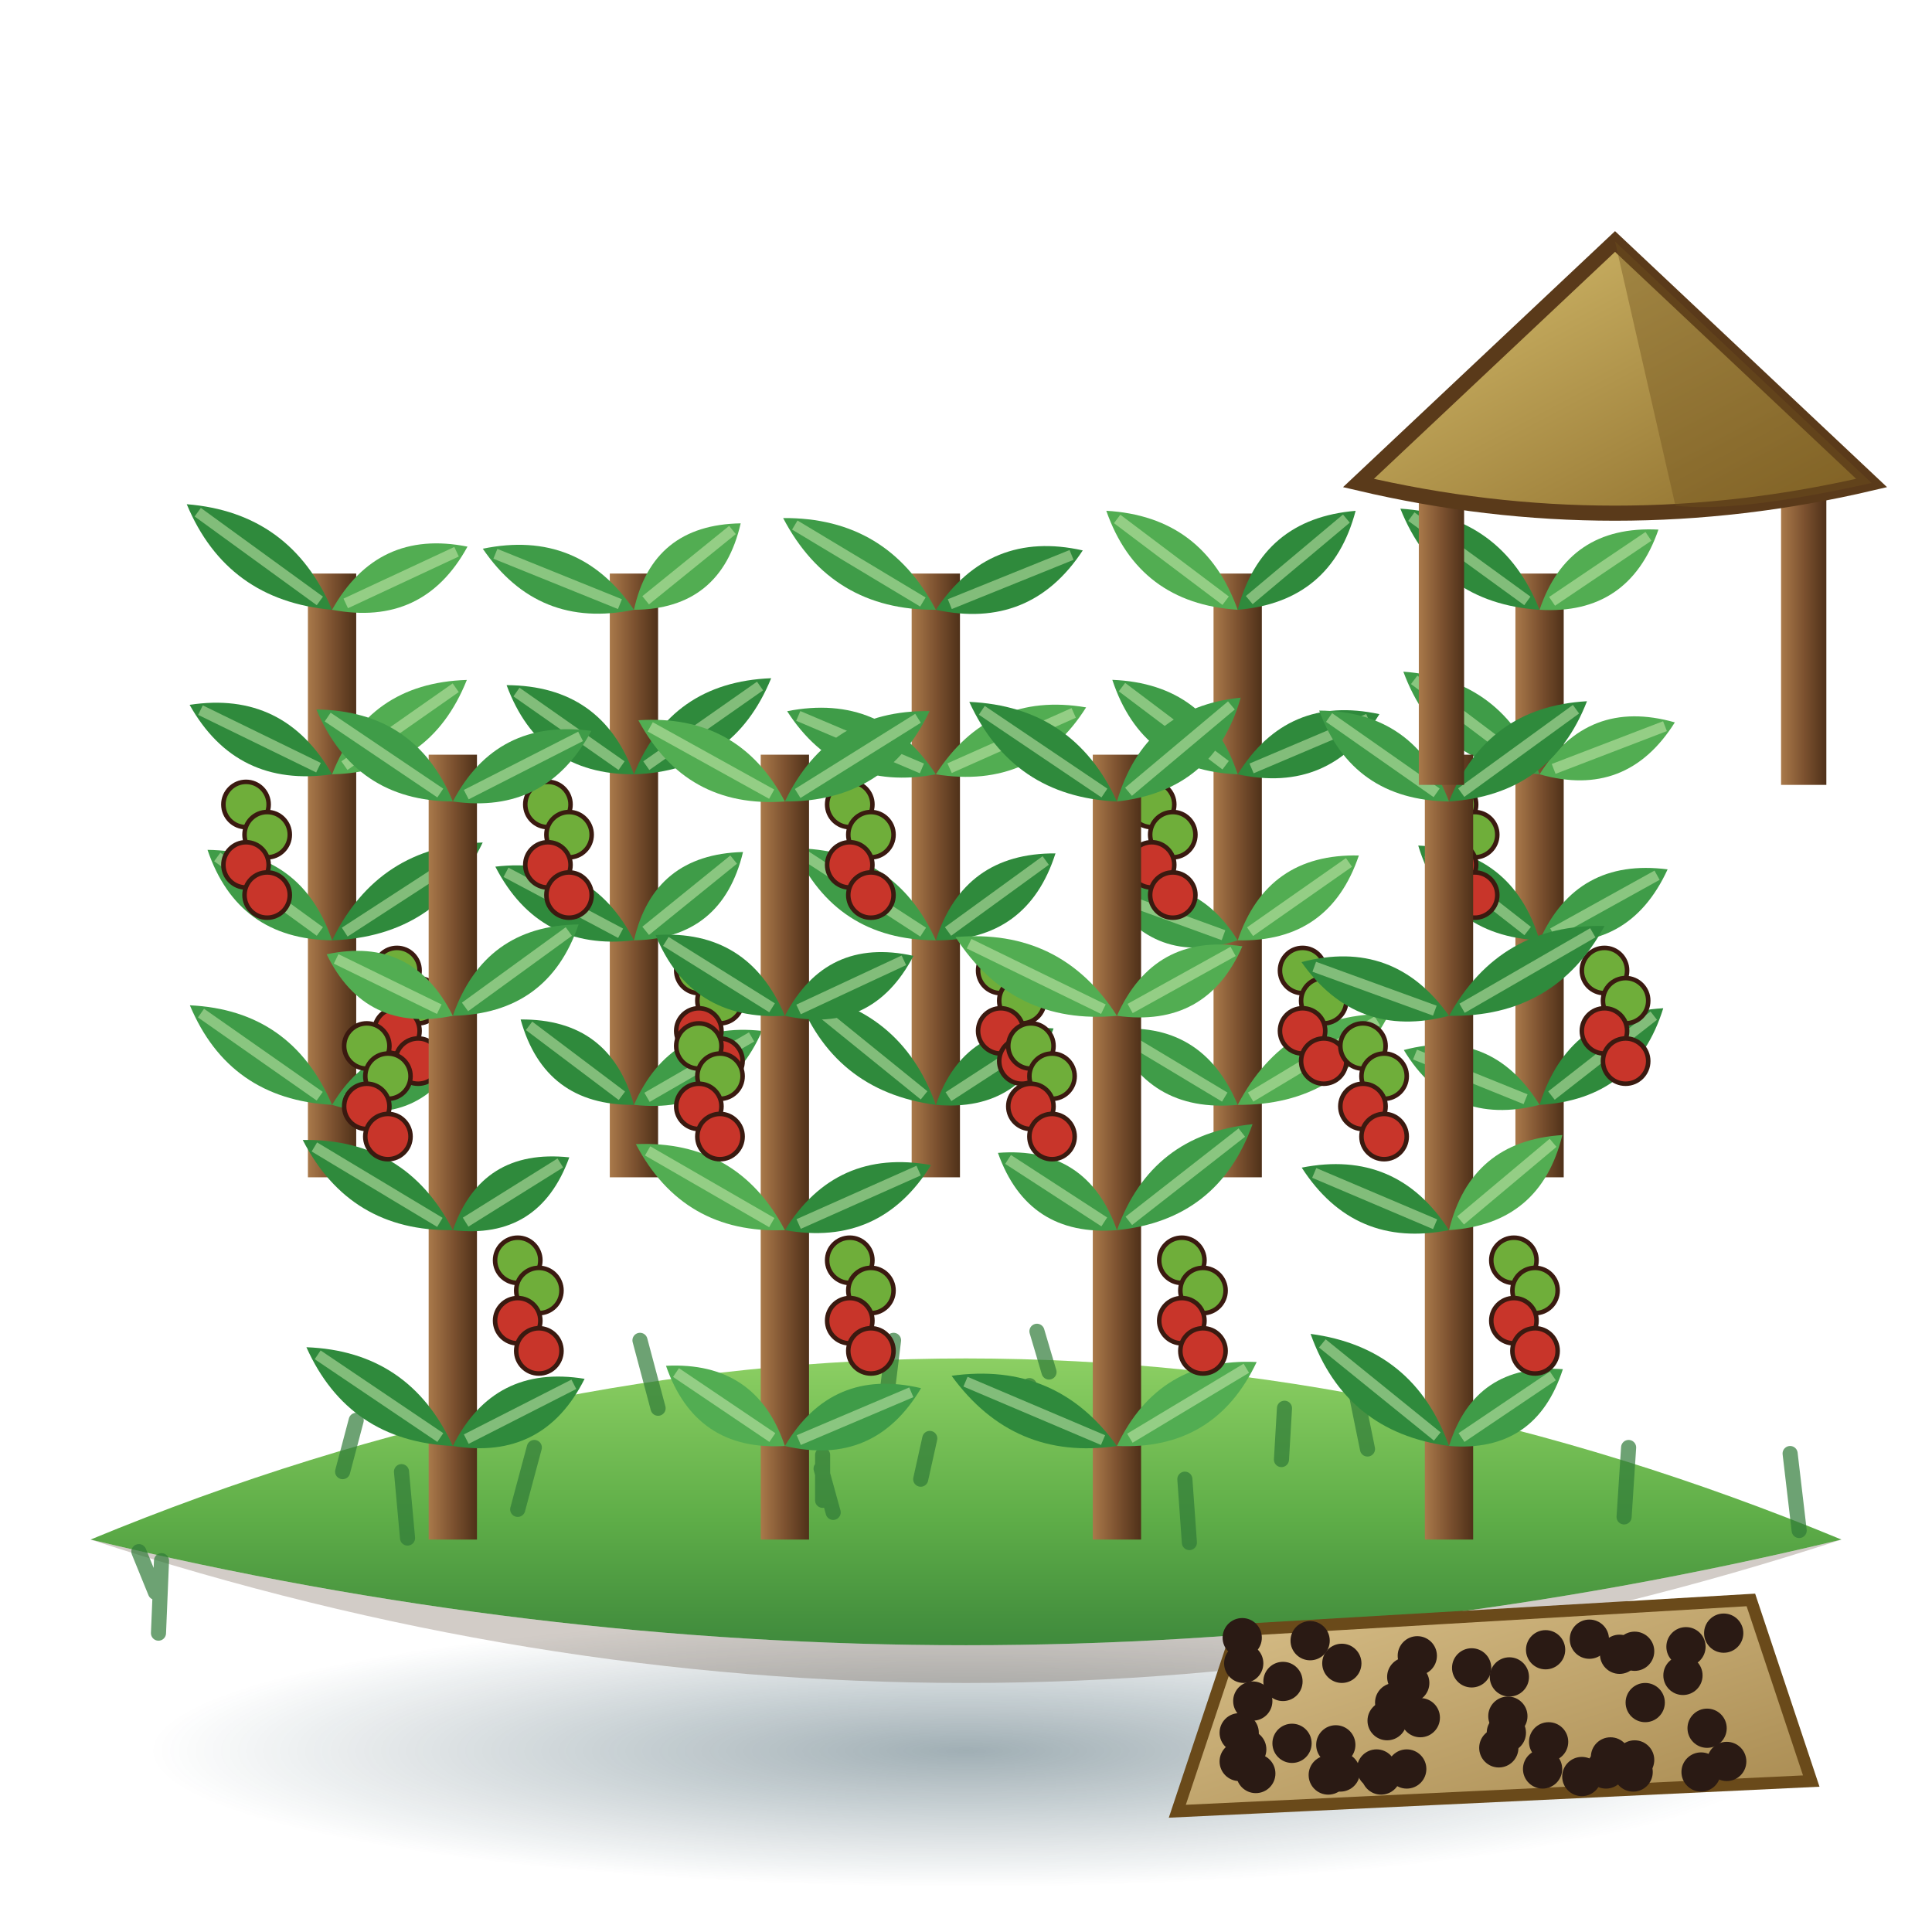
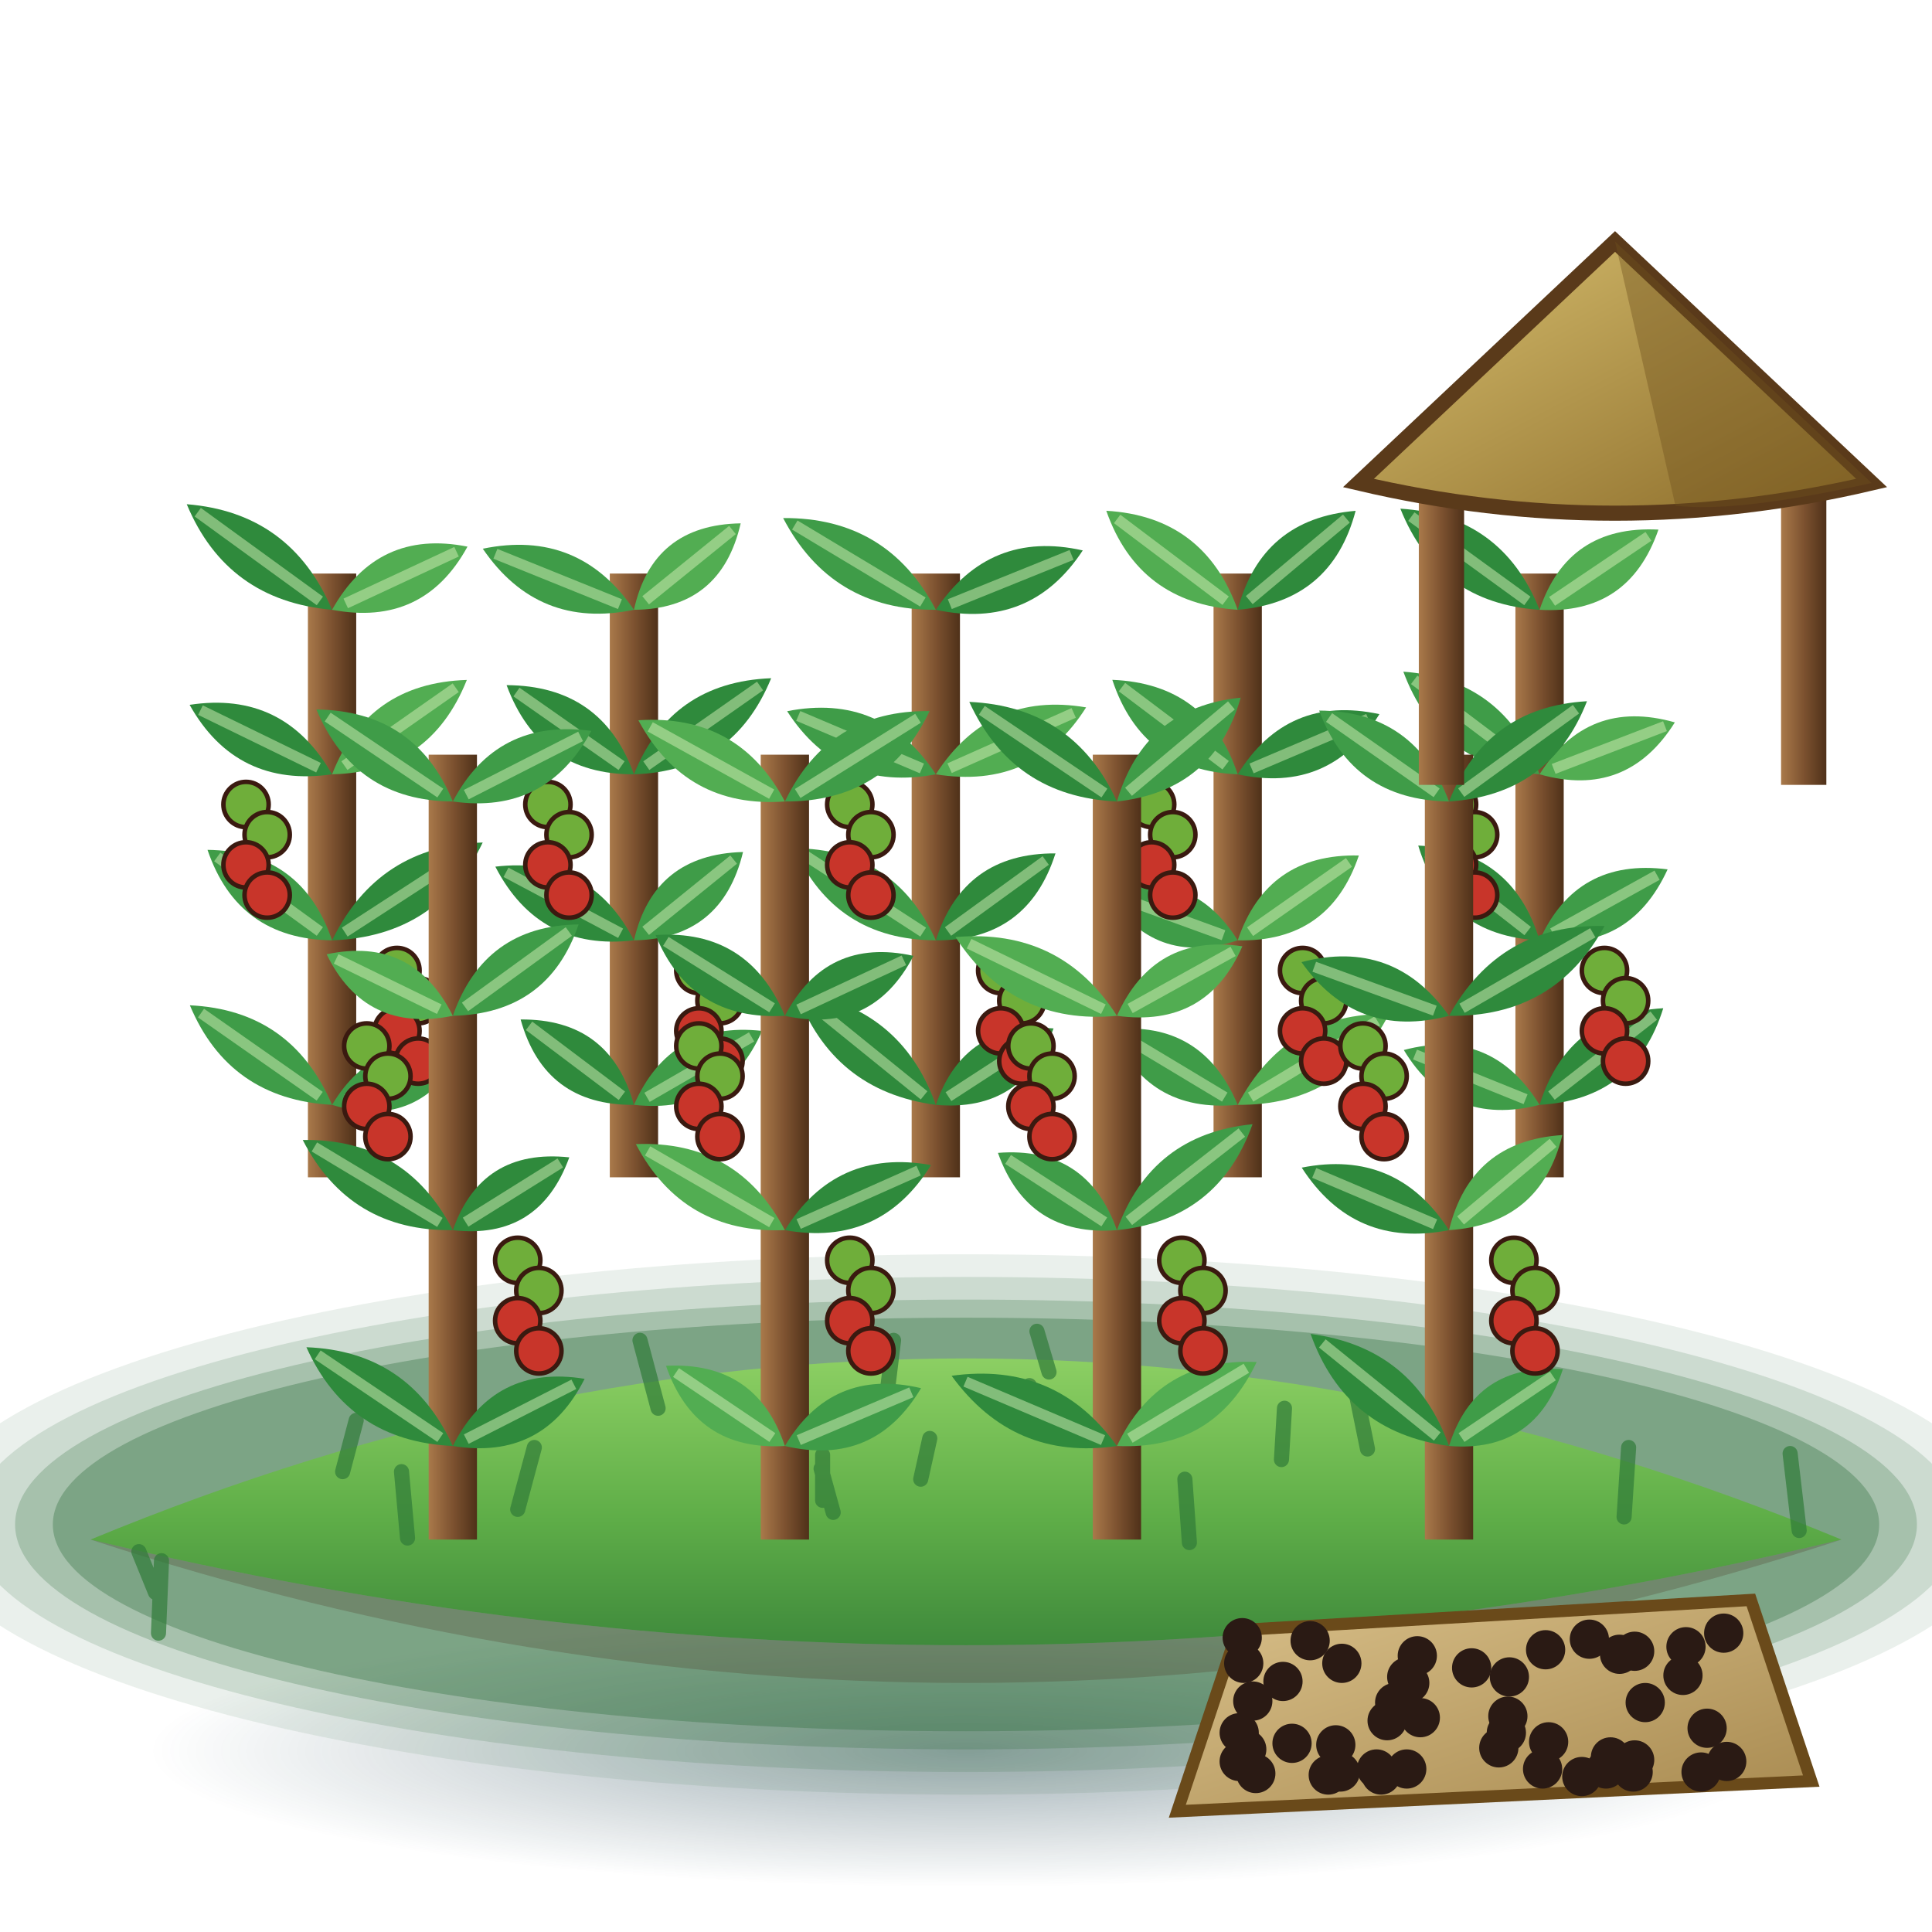
<svg xmlns="http://www.w3.org/2000/svg" viewBox="0 0 128 128" width="128" height="128">
  <defs>
    <radialGradient id="sh" cx="0.5" cy="0.5" r="0.5">
      <stop offset="0" stop-color="#062c3b" stop-opacity="0.38" />
      <stop offset="1" stop-color="#062c3b" stop-opacity="0" />
    </radialGradient>
    <linearGradient id="gr" x1="0" y1="0" x2="0" y2="1">
      <stop offset="0" stop-color="#8ccf63" />
      <stop offset="0.55" stop-color="#5fae48" />
      <stop offset="1" stop-color="#3f8a3c" />
    </linearGradient>
    <linearGradient id="gr2" x1="0" y1="0" x2="0" y2="1">
      <stop offset="0" stop-color="#7cc65a" />
      <stop offset="1" stop-color="#4a9a3f" />
    </linearGradient>
    <linearGradient id="wood" x1="0" y1="0" x2="1" y2="0">
      <stop offset="0" stop-color="#a9794a" />
      <stop offset="0.5" stop-color="#7d5230" />
      <stop offset="1" stop-color="#4f3119" />
    </linearGradient>
    <linearGradient id="trunk" x1="0" y1="0" x2="1" y2="0">
      <stop offset="0" stop-color="#a88457" />
      <stop offset="0.45" stop-color="#7a5a38" />
      <stop offset="1" stop-color="#4a3320" />
    </linearGradient>
    <linearGradient id="mat" x1="0" y1="0" x2="1" y2="1">
      <stop offset="0" stop-color="#d9c08a" />
      <stop offset="1" stop-color="#a88a50" />
    </linearGradient>
    <linearGradient id="rfl" x1="0" y1="0" x2="1" y2="1">
      <stop offset="0" stop-color="#d8c070" />
      <stop offset="1" stop-color="#8a6a28" />
    </linearGradient>
  </defs>
  <ellipse cx="64" cy="116" rx="54" ry="9" fill="url(#sh)" />
+   <ellipse cx="64" cy="101" rx="69" ry="17.9" fill="#2d6b3a" opacity="0.1" />
+   <ellipse cx="64" cy="101" rx="66" ry="16.4" fill="#2d6b3a" opacity="0.16" />
+   <ellipse cx="64" cy="101" rx="63" ry="14.9" fill="#2d6b3a" opacity="0.24" />
+   <ellipse cx="64" cy="101" rx="60.5" ry="13.7" fill="#2d6b3a" opacity="0.34" />
  <path d="M6 102Q64 78 122 102Q64 116 6 102Z" fill="url(#gr)" />
  <path d="M6 102Q64 116 122 102Q64 121 6 102Z" fill="#4a3320" opacity=".25" />
  <path d="M43.6 93.3l-1.2 -4.5M68.2 94.5l0.0 -2.7M10.3 105.5l-1.1 -2.7M55.2 100.2l-0.8 -2.9M78.8 102.2l-0.3 -4.2M119.2 101.4l-0.6 -5.1M22.7 97.5l0.9 -3.4M27.0 101.9l-0.4 -4.4M69.5 90.9l-0.8 -2.7M84.9 96.7l0.2 -3.4M58.6 93.7l0.6 -4.9M34.3 100.0l1.1 -4.1M90.6 96.0l-1.1 -5.4M54.5 99.4l-0.0 -3.0M10.5 108.2l0.2 -4.8M107.6 100.5l0.3 -4.6M73.3 95.8l1.2 -5.0M61.0 98.0l0.6 -2.7" stroke="#2f7a38" stroke-width="1" stroke-linecap="round" fill="none" opacity=".7" />
  <rect x="20.4" y="38" width="3.2" height="40" fill="url(#wood)" />
  <g transform="translate(22.0 73.2) rotate(-145)">
    <path d="M0 0Q5.8 -3.6 11.5 0Q5.8 3.6 0 0Z" fill="#3f9c48" />
    <path d="M1 0H10.6" stroke="#d6f0b8" stroke-width=".7" opacity="0.5" fill="none" />
  </g>
  <g transform="translate(22.0 73.2) rotate(-21)">
    <path d="M0 0Q4.6 -3.6 9.1 0Q4.6 3.6 0 0Z" fill="#3f9c48" />
    <path d="M1 0H8.4" stroke="#d6f0b8" stroke-width=".7" opacity="0.5" fill="none" />
  </g>
  <g transform="translate(22.0 62.3) rotate(-144)">
    <path d="M0 0Q5.1 -3.6 10.2 0Q5.1 3.6 0 0Z" fill="#3f9c48" />
    <path d="M1 0H9.4" stroke="#d6f0b8" stroke-width=".7" opacity="0.5" fill="none" />
  </g>
  <g transform="translate(22.0 62.3) rotate(-33)">
    <path d="M0 0Q6.0 -3.6 11.9 0Q6.0 3.6 0 0Z" fill="#2f8a3c" />
    <path d="M1 0H11.0" stroke="#d6f0b8" stroke-width=".7" opacity="0.5" fill="none" />
  </g>
  <path d="M27 63.3V71.3" stroke="#4a8a3a" stroke-width=".8" />
  <circle cx="26.3" cy="64.3" r="1.5" fill="#6fae3a" stroke="#3a1a10" stroke-width=".3" />
  <circle cx="27.7" cy="66.3" r="1.5" fill="#6fae3a" stroke="#3a1a10" stroke-width=".3" />
  <circle cx="26.3" cy="68.3" r="1.5" fill="#c8352a" stroke="#3a1a10" stroke-width=".3" />
  <circle cx="27.7" cy="70.3" r="1.5" fill="#c8352a" stroke="#3a1a10" stroke-width=".3" />
  <g transform="translate(22.0 51.3) rotate(-154)">
    <path d="M0 0Q5.3 -3.6 10.5 0Q5.3 3.6 0 0Z" fill="#2f8a3c" />
    <path d="M1 0H9.7" stroke="#d6f0b8" stroke-width=".7" opacity="0.5" fill="none" />
  </g>
  <g transform="translate(22.0 51.3) rotate(-35)">
    <path d="M0 0Q5.4 -3.6 10.9 0Q5.4 3.6 0 0Z" fill="#52ad52" />
    <path d="M1 0H10.0" stroke="#d6f0b8" stroke-width=".7" opacity="0.5" fill="none" />
  </g>
  <path d="M17 52.3V60.3" stroke="#4a8a3a" stroke-width=".8" />
  <circle cx="16.3" cy="53.3" r="1.5" fill="#6fae3a" stroke="#3a1a10" stroke-width=".3" />
  <circle cx="17.7" cy="55.3" r="1.5" fill="#6fae3a" stroke="#3a1a10" stroke-width=".3" />
  <circle cx="16.3" cy="57.3" r="1.5" fill="#c8352a" stroke="#3a1a10" stroke-width=".3" />
  <circle cx="17.7" cy="59.3" r="1.5" fill="#c8352a" stroke="#3a1a10" stroke-width=".3" />
  <g transform="translate(22.0 40.4) rotate(-144)">
    <path d="M0 0Q6.0 -3.6 11.9 0Q6.0 3.6 0 0Z" fill="#2f8a3c" />
    <path d="M1 0H11.0" stroke="#d6f0b8" stroke-width=".7" opacity="0.5" fill="none" />
  </g>
  <g transform="translate(22.0 40.4) rotate(-25)">
    <path d="M0 0Q5.0 -3.6 9.9 0Q5.0 3.6 0 0Z" fill="#52ad52" />
    <path d="M1 0H9.1" stroke="#d6f0b8" stroke-width=".7" opacity="0.5" fill="none" />
  </g>
  <rect x="40.4" y="38" width="3.2" height="40" fill="url(#wood)" />
  <g transform="translate(42.0 73.2) rotate(-143)">
    <path d="M0 0Q4.7 -3.6 9.4 0Q4.7 3.6 0 0Z" fill="#2f8a3c" />
    <path d="M1 0H8.7" stroke="#d6f0b8" stroke-width=".7" opacity="0.5" fill="none" />
  </g>
  <g transform="translate(42.0 73.2) rotate(-30)">
    <path d="M0 0Q4.9 -3.6 9.8 0Q4.9 3.6 0 0Z" fill="#3f9c48" />
    <path d="M1 0H9.0" stroke="#d6f0b8" stroke-width=".7" opacity="0.5" fill="none" />
  </g>
  <g transform="translate(42.0 62.3) rotate(-152)">
    <path d="M0 0Q5.2 -3.6 10.4 0Q5.2 3.6 0 0Z" fill="#2f8a3c" />
    <path d="M1 0H9.6" stroke="#d6f0b8" stroke-width=".7" opacity="0.5" fill="none" />
  </g>
  <g transform="translate(42.0 62.3) rotate(-39)">
    <path d="M0 0Q4.6 -3.6 9.3 0Q4.6 3.6 0 0Z" fill="#3f9c48" />
    <path d="M1 0H8.5" stroke="#d6f0b8" stroke-width=".7" opacity="0.5" fill="none" />
  </g>
  <path d="M47 63.3V71.3" stroke="#4a8a3a" stroke-width=".8" />
  <circle cx="46.3" cy="64.3" r="1.5" fill="#6fae3a" stroke="#3a1a10" stroke-width=".3" />
  <circle cx="47.7" cy="66.3" r="1.5" fill="#6fae3a" stroke="#3a1a10" stroke-width=".3" />
  <circle cx="46.3" cy="68.3" r="1.5" fill="#c8352a" stroke="#3a1a10" stroke-width=".3" />
  <circle cx="47.7" cy="70.3" r="1.5" fill="#c8352a" stroke="#3a1a10" stroke-width=".3" />
  <g transform="translate(42.0 51.3) rotate(-145)">
    <path d="M0 0Q5.1 -3.6 10.3 0Q5.1 3.6 0 0Z" fill="#2f8a3c" />
    <path d="M1 0H9.5" stroke="#d6f0b8" stroke-width=".7" opacity="0.5" fill="none" />
  </g>
  <g transform="translate(42.0 51.3) rotate(-35)">
    <path d="M0 0Q5.5 -3.6 11.1 0Q5.5 3.6 0 0Z" fill="#2f8a3c" />
    <path d="M1 0H10.2" stroke="#d6f0b8" stroke-width=".7" opacity="0.5" fill="none" />
  </g>
  <path d="M37 52.3V60.3" stroke="#4a8a3a" stroke-width=".8" />
  <circle cx="36.3" cy="53.3" r="1.5" fill="#6fae3a" stroke="#3a1a10" stroke-width=".3" />
  <circle cx="37.7" cy="55.3" r="1.5" fill="#6fae3a" stroke="#3a1a10" stroke-width=".3" />
  <circle cx="36.3" cy="57.3" r="1.5" fill="#c8352a" stroke="#3a1a10" stroke-width=".3" />
  <circle cx="37.7" cy="59.3" r="1.5" fill="#c8352a" stroke="#3a1a10" stroke-width=".3" />
  <g transform="translate(42.0 40.4) rotate(-158)">
    <path d="M0 0Q5.4 -3.6 10.8 0Q5.4 3.6 0 0Z" fill="#3f9c48" />
    <path d="M1 0H9.9" stroke="#d6f0b8" stroke-width=".7" opacity="0.5" fill="none" />
  </g>
  <g transform="translate(42.0 40.4) rotate(-39)">
    <path d="M0 0Q4.5 -3.6 9.1 0Q4.5 3.6 0 0Z" fill="#52ad52" />
    <path d="M1 0H8.4" stroke="#d6f0b8" stroke-width=".7" opacity="0.5" fill="none" />
  </g>
  <rect x="60.4" y="38" width="3.2" height="40" fill="url(#wood)" />
  <g transform="translate(62.0 73.2) rotate(-141)">
    <path d="M0 0Q5.9 -3.6 11.9 0Q5.9 3.6 0 0Z" fill="#2f8a3c" />
    <path d="M1 0H10.9" stroke="#d6f0b8" stroke-width=".7" opacity="0.5" fill="none" />
  </g>
  <g transform="translate(62.0 73.2) rotate(-33)">
    <path d="M0 0Q4.6 -3.6 9.3 0Q4.6 3.6 0 0Z" fill="#2f8a3c" />
    <path d="M1 0H8.5" stroke="#d6f0b8" stroke-width=".7" opacity="0.5" fill="none" />
  </g>
  <g transform="translate(62.0 62.3) rotate(-147)">
    <path d="M0 0Q5.6 -3.6 11.2 0Q5.6 3.6 0 0Z" fill="#3f9c48" />
    <path d="M1 0H10.3" stroke="#d6f0b8" stroke-width=".7" opacity="0.5" fill="none" />
  </g>
  <g transform="translate(62.0 62.3) rotate(-36)">
    <path d="M0 0Q4.9 -3.6 9.8 0Q4.9 3.6 0 0Z" fill="#2f8a3c" />
    <path d="M1 0H9.0" stroke="#d6f0b8" stroke-width=".7" opacity="0.5" fill="none" />
  </g>
  <path d="M67 63.3V71.3" stroke="#4a8a3a" stroke-width=".8" />
  <circle cx="66.3" cy="64.3" r="1.5" fill="#6fae3a" stroke="#3a1a10" stroke-width=".3" />
  <circle cx="67.7" cy="66.3" r="1.5" fill="#6fae3a" stroke="#3a1a10" stroke-width=".3" />
  <circle cx="66.3" cy="68.3" r="1.5" fill="#c8352a" stroke="#3a1a10" stroke-width=".3" />
  <circle cx="67.7" cy="70.3" r="1.5" fill="#c8352a" stroke="#3a1a10" stroke-width=".3" />
  <g transform="translate(62.0 51.3) rotate(-157)">
    <path d="M0 0Q5.4 -3.6 10.7 0Q5.4 3.6 0 0Z" fill="#3f9c48" />
    <path d="M1 0H9.9" stroke="#d6f0b8" stroke-width=".7" opacity="0.5" fill="none" />
  </g>
  <g transform="translate(62.0 51.3) rotate(-24)">
    <path d="M0 0Q5.5 -3.6 10.9 0Q5.5 3.6 0 0Z" fill="#52ad52" />
    <path d="M1 0H10.0" stroke="#d6f0b8" stroke-width=".7" opacity="0.5" fill="none" />
  </g>
  <path d="M57 52.3V60.3" stroke="#4a8a3a" stroke-width=".8" />
  <circle cx="56.3" cy="53.3" r="1.5" fill="#6fae3a" stroke="#3a1a10" stroke-width=".3" />
  <circle cx="57.7" cy="55.3" r="1.5" fill="#6fae3a" stroke="#3a1a10" stroke-width=".3" />
  <circle cx="56.3" cy="57.3" r="1.5" fill="#c8352a" stroke="#3a1a10" stroke-width=".3" />
  <circle cx="57.7" cy="59.3" r="1.5" fill="#c8352a" stroke="#3a1a10" stroke-width=".3" />
  <g transform="translate(62.0 40.4) rotate(-149)">
    <path d="M0 0Q5.9 -3.6 11.8 0Q5.9 3.6 0 0Z" fill="#3f9c48" />
    <path d="M1 0H10.9" stroke="#d6f0b8" stroke-width=".7" opacity="0.5" fill="none" />
  </g>
  <g transform="translate(62.0 40.4) rotate(-22)">
    <path d="M0 0Q5.3 -3.6 10.5 0Q5.3 3.6 0 0Z" fill="#2f8a3c" />
    <path d="M1 0H9.7" stroke="#d6f0b8" stroke-width=".7" opacity="0.5" fill="none" />
  </g>
  <rect x="80.4" y="38" width="3.2" height="40" fill="url(#wood)" />
  <g transform="translate(82.0 73.2) rotate(-149)">
    <path d="M0 0Q4.9 -3.6 9.7 0Q4.9 3.6 0 0Z" fill="#3f9c48" />
    <path d="M1 0H8.9" stroke="#d6f0b8" stroke-width=".7" opacity="0.5" fill="none" />
  </g>
  <g transform="translate(82.0 73.2) rotate(-31)">
    <path d="M0 0Q5.9 -3.6 11.7 0Q5.9 3.6 0 0Z" fill="#52ad52" />
    <path d="M1 0H10.8" stroke="#d6f0b8" stroke-width=".7" opacity="0.5" fill="none" />
  </g>
  <g transform="translate(82.0 62.3) rotate(-160)">
    <path d="M0 0Q4.6 -3.6 9.2 0Q4.6 3.6 0 0Z" fill="#3f9c48" />
    <path d="M1 0H8.5" stroke="#d6f0b8" stroke-width=".7" opacity="0.5" fill="none" />
  </g>
  <g transform="translate(82.0 62.3) rotate(-35)">
    <path d="M0 0Q4.9 -3.6 9.8 0Q4.9 3.6 0 0Z" fill="#52ad52" />
    <path d="M1 0H9.0" stroke="#d6f0b8" stroke-width=".7" opacity="0.5" fill="none" />
  </g>
  <path d="M87 63.3V71.3" stroke="#4a8a3a" stroke-width=".8" />
  <circle cx="86.3" cy="64.3" r="1.5" fill="#6fae3a" stroke="#3a1a10" stroke-width=".3" />
  <circle cx="87.7" cy="66.3" r="1.5" fill="#6fae3a" stroke="#3a1a10" stroke-width=".3" />
  <circle cx="86.3" cy="68.3" r="1.5" fill="#c8352a" stroke="#3a1a10" stroke-width=".3" />
  <circle cx="87.7" cy="70.3" r="1.5" fill="#c8352a" stroke="#3a1a10" stroke-width=".3" />
  <g transform="translate(82.0 51.3) rotate(-143)">
    <path d="M0 0Q5.2 -3.6 10.4 0Q5.2 3.6 0 0Z" fill="#3f9c48" />
    <path d="M1 0H9.6" stroke="#d6f0b8" stroke-width=".7" opacity="0.5" fill="none" />
  </g>
  <g transform="translate(82.0 51.3) rotate(-23)">
    <path d="M0 0Q5.1 -3.6 10.2 0Q5.1 3.6 0 0Z" fill="#2f8a3c" />
    <path d="M1 0H9.4" stroke="#d6f0b8" stroke-width=".7" opacity="0.5" fill="none" />
  </g>
  <path d="M77 52.3V60.3" stroke="#4a8a3a" stroke-width=".8" />
  <circle cx="76.3" cy="53.3" r="1.5" fill="#6fae3a" stroke="#3a1a10" stroke-width=".3" />
  <circle cx="77.7" cy="55.3" r="1.5" fill="#6fae3a" stroke="#3a1a10" stroke-width=".3" />
  <circle cx="76.3" cy="57.3" r="1.5" fill="#c8352a" stroke="#3a1a10" stroke-width=".3" />
  <circle cx="77.7" cy="59.3" r="1.5" fill="#c8352a" stroke="#3a1a10" stroke-width=".3" />
  <g transform="translate(82.0 40.4) rotate(-143)">
    <path d="M0 0Q5.5 -3.6 10.9 0Q5.5 3.6 0 0Z" fill="#52ad52" />
    <path d="M1 0H10.0" stroke="#d6f0b8" stroke-width=".7" opacity="0.5" fill="none" />
  </g>
  <g transform="translate(82.0 40.4) rotate(-40)">
    <path d="M0 0Q5.1 -3.6 10.2 0Q5.1 3.6 0 0Z" fill="#2f8a3c" />
    <path d="M1 0H9.4" stroke="#d6f0b8" stroke-width=".7" opacity="0.5" fill="none" />
  </g>
  <rect x="100.4" y="38" width="3.2" height="40" fill="url(#wood)" />
  <g transform="translate(102.0 73.2) rotate(-158)">
    <path d="M0 0Q4.9 -3.6 9.7 0Q4.9 3.6 0 0Z" fill="#3f9c48" />
    <path d="M1 0H8.9" stroke="#d6f0b8" stroke-width=".7" opacity="0.5" fill="none" />
  </g>
  <g transform="translate(102.0 73.2) rotate(-38)">
    <path d="M0 0Q5.2 -3.6 10.4 0Q5.2 3.6 0 0Z" fill="#2f8a3c" />
    <path d="M1 0H9.6" stroke="#d6f0b8" stroke-width=".7" opacity="0.5" fill="none" />
  </g>
  <g transform="translate(102.0 62.3) rotate(-142)">
    <path d="M0 0Q5.1 -3.6 10.2 0Q5.1 3.6 0 0Z" fill="#2f8a3c" />
    <path d="M1 0H9.4" stroke="#d6f0b8" stroke-width=".7" opacity="0.5" fill="none" />
  </g>
  <g transform="translate(102.0 62.3) rotate(-29)">
    <path d="M0 0Q4.8 -3.6 9.7 0Q4.8 3.6 0 0Z" fill="#3f9c48" />
    <path d="M1 0H8.9" stroke="#d6f0b8" stroke-width=".7" opacity="0.5" fill="none" />
  </g>
  <path d="M107 63.3V71.3" stroke="#4a8a3a" stroke-width=".8" />
  <circle cx="106.3" cy="64.3" r="1.5" fill="#6fae3a" stroke="#3a1a10" stroke-width=".3" />
  <circle cx="107.7" cy="66.3" r="1.5" fill="#6fae3a" stroke="#3a1a10" stroke-width=".3" />
  <circle cx="106.3" cy="68.3" r="1.5" fill="#c8352a" stroke="#3a1a10" stroke-width=".3" />
  <circle cx="107.7" cy="70.3" r="1.5" fill="#c8352a" stroke="#3a1a10" stroke-width=".3" />
  <g transform="translate(102.0 51.3) rotate(-143)">
    <path d="M0 0Q5.7 -3.6 11.3 0Q5.7 3.6 0 0Z" fill="#3f9c48" />
    <path d="M1 0H10.4" stroke="#d6f0b8" stroke-width=".7" opacity="0.5" fill="none" />
  </g>
  <g transform="translate(102.0 51.3) rotate(-21)">
    <path d="M0 0Q4.8 -3.6 9.6 0Q4.8 3.6 0 0Z" fill="#52ad52" />
    <path d="M1 0H8.9" stroke="#d6f0b8" stroke-width=".7" opacity="0.5" fill="none" />
  </g>
  <path d="M97 52.3V60.3" stroke="#4a8a3a" stroke-width=".8" />
  <circle cx="96.3" cy="53.3" r="1.5" fill="#6fae3a" stroke="#3a1a10" stroke-width=".3" />
  <circle cx="97.7" cy="55.3" r="1.5" fill="#6fae3a" stroke="#3a1a10" stroke-width=".3" />
  <circle cx="96.3" cy="57.3" r="1.5" fill="#c8352a" stroke="#3a1a10" stroke-width=".3" />
  <circle cx="97.7" cy="59.3" r="1.5" fill="#c8352a" stroke="#3a1a10" stroke-width=".3" />
  <g transform="translate(102.0 40.4) rotate(-144)">
    <path d="M0 0Q5.7 -3.6 11.4 0Q5.7 3.6 0 0Z" fill="#2f8a3c" />
    <path d="M1 0H10.5" stroke="#d6f0b8" stroke-width=".7" opacity="0.5" fill="none" />
  </g>
  <g transform="translate(102.0 40.4) rotate(-34)">
    <path d="M0 0Q4.7 -3.6 9.5 0Q4.7 3.6 0 0Z" fill="#52ad52" />
    <path d="M1 0H8.7" stroke="#d6f0b8" stroke-width=".7" opacity="0.5" fill="none" />
  </g>
  <rect x="28.4" y="50" width="3.2" height="52" fill="url(#wood)" />
  <g transform="translate(30.0 95.8) rotate(-146)">
    <path d="M0 0Q5.9 -3.6 11.7 0Q5.9 3.6 0 0Z" fill="#2f8a3c" />
    <path d="M1 0H10.8" stroke="#d6f0b8" stroke-width=".7" opacity="0.5" fill="none" />
  </g>
  <g transform="translate(30.0 95.8) rotate(-27)">
    <path d="M0 0Q4.9 -3.6 9.8 0Q4.9 3.6 0 0Z" fill="#2f8a3c" />
    <path d="M1 0H9.0" stroke="#d6f0b8" stroke-width=".7" opacity="0.5" fill="none" />
  </g>
  <g transform="translate(30.0 81.5) rotate(-149)">
    <path d="M0 0Q5.8 -3.6 11.6 0Q5.8 3.6 0 0Z" fill="#2f8a3c" />
    <path d="M1 0H10.7" stroke="#d6f0b8" stroke-width=".7" opacity="0.5" fill="none" />
  </g>
  <g transform="translate(30.0 81.5) rotate(-32)">
    <path d="M0 0Q4.5 -3.6 9.1 0Q4.5 3.6 0 0Z" fill="#2f8a3c" />
    <path d="M1 0H8.4" stroke="#d6f0b8" stroke-width=".7" opacity="0.5" fill="none" />
  </g>
  <path d="M35 82.5V90.5" stroke="#4a8a3a" stroke-width=".8" />
  <circle cx="34.3" cy="83.5" r="1.5" fill="#6fae3a" stroke="#3a1a10" stroke-width=".3" />
  <circle cx="35.7" cy="85.5" r="1.5" fill="#6fae3a" stroke="#3a1a10" stroke-width=".3" />
  <circle cx="34.3" cy="87.5" r="1.5" fill="#c8352a" stroke="#3a1a10" stroke-width=".3" />
  <circle cx="35.7" cy="89.5" r="1.5" fill="#c8352a" stroke="#3a1a10" stroke-width=".3" />
  <g transform="translate(30.0 67.3) rotate(-154)">
    <path d="M0 0Q4.7 -3.6 9.3 0Q4.7 3.6 0 0Z" fill="#52ad52" />
    <path d="M1 0H8.6" stroke="#d6f0b8" stroke-width=".7" opacity="0.5" fill="none" />
  </g>
  <g transform="translate(30.0 67.3) rotate(-36)">
    <path d="M0 0Q5.2 -3.6 10.3 0Q5.2 3.6 0 0Z" fill="#3f9c48" />
    <path d="M1 0H9.5" stroke="#d6f0b8" stroke-width=".7" opacity="0.5" fill="none" />
  </g>
  <path d="M25 68.3V76.3" stroke="#4a8a3a" stroke-width=".8" />
  <circle cx="24.3" cy="69.3" r="1.5" fill="#6fae3a" stroke="#3a1a10" stroke-width=".3" />
  <circle cx="25.7" cy="71.3" r="1.5" fill="#6fae3a" stroke="#3a1a10" stroke-width=".3" />
  <circle cx="24.3" cy="73.3" r="1.5" fill="#c8352a" stroke="#3a1a10" stroke-width=".3" />
  <circle cx="25.7" cy="75.3" r="1.5" fill="#c8352a" stroke="#3a1a10" stroke-width=".3" />
  <g transform="translate(30.0 53.1) rotate(-146)">
    <path d="M0 0Q5.4 -3.6 10.9 0Q5.4 3.6 0 0Z" fill="#3f9c48" />
    <path d="M1 0H10.0" stroke="#d6f0b8" stroke-width=".7" opacity="0.5" fill="none" />
  </g>
  <g transform="translate(30.0 53.1) rotate(-27)">
    <path d="M0 0Q5.1 -3.6 10.3 0Q5.1 3.6 0 0Z" fill="#3f9c48" />
    <path d="M1 0H9.5" stroke="#d6f0b8" stroke-width=".7" opacity="0.5" fill="none" />
  </g>
  <rect x="50.4" y="50" width="3.2" height="52" fill="url(#wood)" />
  <g transform="translate(52.0 95.8) rotate(-146)">
    <path d="M0 0Q4.7 -3.6 9.5 0Q4.7 3.6 0 0Z" fill="#52ad52" />
    <path d="M1 0H8.7" stroke="#d6f0b8" stroke-width=".7" opacity="0.5" fill="none" />
  </g>
  <g transform="translate(52.0 95.8) rotate(-23)">
    <path d="M0 0Q4.9 -3.6 9.8 0Q4.9 3.6 0 0Z" fill="#3f9c48" />
    <path d="M1 0H9.1" stroke="#d6f0b8" stroke-width=".7" opacity="0.5" fill="none" />
  </g>
  <g transform="translate(52.0 81.5) rotate(-150)">
    <path d="M0 0Q5.7 -3.6 11.4 0Q5.7 3.6 0 0Z" fill="#52ad52" />
    <path d="M1 0H10.5" stroke="#d6f0b8" stroke-width=".7" opacity="0.5" fill="none" />
  </g>
  <g transform="translate(52.0 81.5) rotate(-24)">
    <path d="M0 0Q5.3 -3.6 10.6 0Q5.3 3.6 0 0Z" fill="#2f8a3c" />
    <path d="M1 0H9.7" stroke="#d6f0b8" stroke-width=".7" opacity="0.5" fill="none" />
  </g>
  <path d="M57 82.5V90.5" stroke="#4a8a3a" stroke-width=".8" />
  <circle cx="56.3" cy="83.5" r="1.5" fill="#6fae3a" stroke="#3a1a10" stroke-width=".3" />
  <circle cx="57.7" cy="85.5" r="1.5" fill="#6fae3a" stroke="#3a1a10" stroke-width=".3" />
  <circle cx="56.3" cy="87.5" r="1.5" fill="#c8352a" stroke="#3a1a10" stroke-width=".3" />
  <circle cx="57.7" cy="89.5" r="1.5" fill="#c8352a" stroke="#3a1a10" stroke-width=".3" />
  <g transform="translate(52.0 67.3) rotate(-148)">
    <path d="M0 0Q5.1 -3.6 10.1 0Q5.1 3.6 0 0Z" fill="#2f8a3c" />
    <path d="M1 0H9.3" stroke="#d6f0b8" stroke-width=".7" opacity="0.5" fill="none" />
  </g>
  <g transform="translate(52.0 67.3) rotate(-25)">
    <path d="M0 0Q4.7 -3.6 9.4 0Q4.7 3.6 0 0Z" fill="#2f8a3c" />
    <path d="M1 0H8.7" stroke="#d6f0b8" stroke-width=".7" opacity="0.5" fill="none" />
  </g>
  <path d="M47 68.3V76.3" stroke="#4a8a3a" stroke-width=".8" />
  <circle cx="46.3" cy="69.3" r="1.5" fill="#6fae3a" stroke="#3a1a10" stroke-width=".3" />
  <circle cx="47.7" cy="71.3" r="1.5" fill="#6fae3a" stroke="#3a1a10" stroke-width=".3" />
  <circle cx="46.3" cy="73.3" r="1.5" fill="#c8352a" stroke="#3a1a10" stroke-width=".3" />
  <circle cx="47.7" cy="75.3" r="1.5" fill="#c8352a" stroke="#3a1a10" stroke-width=".3" />
  <g transform="translate(52.0 53.1) rotate(-151)">
    <path d="M0 0Q5.5 -3.6 11.1 0Q5.5 3.6 0 0Z" fill="#52ad52" />
    <path d="M1 0H10.2" stroke="#d6f0b8" stroke-width=".7" opacity="0.5" fill="none" />
  </g>
  <g transform="translate(52.0 53.1) rotate(-32)">
    <path d="M0 0Q5.7 -3.6 11.3 0Q5.7 3.6 0 0Z" fill="#3f9c48" />
    <path d="M1 0H10.4" stroke="#d6f0b8" stroke-width=".7" opacity="0.5" fill="none" />
  </g>
  <rect x="72.4" y="50" width="3.2" height="52" fill="url(#wood)" />
  <g transform="translate(74.0 95.8) rotate(-157)">
    <path d="M0 0Q5.9 -3.6 11.9 0Q5.9 3.6 0 0Z" fill="#2f8a3c" />
    <path d="M1 0H10.9" stroke="#d6f0b8" stroke-width=".7" opacity="0.5" fill="none" />
  </g>
  <g transform="translate(74.0 95.8) rotate(-31)">
    <path d="M0 0Q5.4 -3.6 10.8 0Q5.4 3.6 0 0Z" fill="#52ad52" />
    <path d="M1 0H10.0" stroke="#d6f0b8" stroke-width=".7" opacity="0.5" fill="none" />
  </g>
  <g transform="translate(74.0 81.5) rotate(-147)">
    <path d="M0 0Q4.7 -3.6 9.4 0Q4.7 3.6 0 0Z" fill="#3f9c48" />
    <path d="M1 0H8.6" stroke="#d6f0b8" stroke-width=".7" opacity="0.5" fill="none" />
  </g>
  <g transform="translate(74.0 81.5) rotate(-38)">
    <path d="M0 0Q5.7 -3.6 11.4 0Q5.7 3.6 0 0Z" fill="#3f9c48" />
    <path d="M1 0H10.5" stroke="#d6f0b8" stroke-width=".7" opacity="0.5" fill="none" />
  </g>
  <path d="M79 82.5V90.5" stroke="#4a8a3a" stroke-width=".8" />
  <circle cx="78.3" cy="83.5" r="1.5" fill="#6fae3a" stroke="#3a1a10" stroke-width=".3" />
  <circle cx="79.7" cy="85.5" r="1.5" fill="#6fae3a" stroke="#3a1a10" stroke-width=".3" />
  <circle cx="78.3" cy="87.5" r="1.5" fill="#c8352a" stroke="#3a1a10" stroke-width=".3" />
  <circle cx="79.7" cy="89.5" r="1.5" fill="#c8352a" stroke="#3a1a10" stroke-width=".3" />
  <g transform="translate(74.0 67.3) rotate(-154)">
    <path d="M0 0Q5.9 -3.6 11.9 0Q5.9 3.6 0 0Z" fill="#52ad52" />
    <path d="M1 0H10.9" stroke="#d6f0b8" stroke-width=".7" opacity="0.5" fill="none" />
  </g>
  <g transform="translate(74.0 67.3) rotate(-29)">
    <path d="M0 0Q4.8 -3.6 9.5 0Q4.8 3.6 0 0Z" fill="#52ad52" />
    <path d="M1 0H8.8" stroke="#d6f0b8" stroke-width=".7" opacity="0.5" fill="none" />
  </g>
  <path d="M69 68.3V76.3" stroke="#4a8a3a" stroke-width=".8" />
  <circle cx="68.3" cy="69.3" r="1.5" fill="#6fae3a" stroke="#3a1a10" stroke-width=".3" />
  <circle cx="69.7" cy="71.3" r="1.5" fill="#6fae3a" stroke="#3a1a10" stroke-width=".3" />
  <circle cx="68.3" cy="73.3" r="1.5" fill="#c8352a" stroke="#3a1a10" stroke-width=".3" />
  <circle cx="69.7" cy="75.3" r="1.5" fill="#c8352a" stroke="#3a1a10" stroke-width=".3" />
  <g transform="translate(74.0 53.1) rotate(-146)">
    <path d="M0 0Q5.9 -3.6 11.8 0Q5.9 3.6 0 0Z" fill="#2f8a3c" />
    <path d="M1 0H10.8" stroke="#d6f0b8" stroke-width=".7" opacity="0.5" fill="none" />
  </g>
  <g transform="translate(74.0 53.1) rotate(-40)">
    <path d="M0 0Q5.4 -3.6 10.7 0Q5.4 3.6 0 0Z" fill="#3f9c48" />
    <path d="M1 0H9.9" stroke="#d6f0b8" stroke-width=".7" opacity="0.5" fill="none" />
  </g>
  <rect x="94.4" y="50" width="3.2" height="52" fill="url(#wood)" />
  <g transform="translate(96.0 95.8) rotate(-141)">
    <path d="M0 0Q5.9 -3.6 11.8 0Q5.9 3.6 0 0Z" fill="#2f8a3c" />
    <path d="M1 0H10.8" stroke="#d6f0b8" stroke-width=".7" opacity="0.5" fill="none" />
  </g>
  <g transform="translate(96.0 95.8) rotate(-34)">
    <path d="M0 0Q4.5 -3.6 9.1 0Q4.5 3.6 0 0Z" fill="#3f9c48" />
    <path d="M1 0H8.3" stroke="#d6f0b8" stroke-width=".7" opacity="0.5" fill="none" />
  </g>
  <g transform="translate(96.0 81.5) rotate(-157)">
    <path d="M0 0Q5.3 -3.6 10.6 0Q5.3 3.6 0 0Z" fill="#2f8a3c" />
    <path d="M1 0H9.7" stroke="#d6f0b8" stroke-width=".7" opacity="0.5" fill="none" />
  </g>
  <g transform="translate(96.0 81.5) rotate(-40)">
    <path d="M0 0Q4.9 -3.6 9.8 0Q4.9 3.6 0 0Z" fill="#52ad52" />
    <path d="M1 0H9.0" stroke="#d6f0b8" stroke-width=".7" opacity="0.5" fill="none" />
  </g>
  <path d="M101 82.5V90.5" stroke="#4a8a3a" stroke-width=".8" />
  <circle cx="100.3" cy="83.5" r="1.5" fill="#6fae3a" stroke="#3a1a10" stroke-width=".3" />
  <circle cx="101.7" cy="85.5" r="1.5" fill="#6fae3a" stroke="#3a1a10" stroke-width=".3" />
  <circle cx="100.3" cy="87.5" r="1.5" fill="#c8352a" stroke="#3a1a10" stroke-width=".3" />
  <circle cx="101.7" cy="89.5" r="1.5" fill="#c8352a" stroke="#3a1a10" stroke-width=".3" />
  <g transform="translate(96.0 67.3) rotate(-160)">
    <path d="M0 0Q5.2 -3.6 10.4 0Q5.2 3.6 0 0Z" fill="#2f8a3c" />
    <path d="M1 0H9.5" stroke="#d6f0b8" stroke-width=".7" opacity="0.5" fill="none" />
  </g>
  <g transform="translate(96.0 67.3) rotate(-30)">
    <path d="M0 0Q6.0 -3.6 11.9 0Q6.0 3.6 0 0Z" fill="#2f8a3c" />
    <path d="M1 0H11.0" stroke="#d6f0b8" stroke-width=".7" opacity="0.5" fill="none" />
  </g>
  <path d="M91 68.3V76.3" stroke="#4a8a3a" stroke-width=".8" />
  <circle cx="90.3" cy="69.3" r="1.5" fill="#6fae3a" stroke="#3a1a10" stroke-width=".3" />
  <circle cx="91.7" cy="71.3" r="1.5" fill="#6fae3a" stroke="#3a1a10" stroke-width=".3" />
  <circle cx="90.3" cy="73.3" r="1.5" fill="#c8352a" stroke="#3a1a10" stroke-width=".3" />
  <circle cx="91.7" cy="75.3" r="1.5" fill="#c8352a" stroke="#3a1a10" stroke-width=".3" />
  <g transform="translate(96.0 53.1) rotate(-145)">
    <path d="M0 0Q5.3 -3.6 10.5 0Q5.3 3.6 0 0Z" fill="#3f9c48" />
    <path d="M1 0H9.7" stroke="#d6f0b8" stroke-width=".7" opacity="0.5" fill="none" />
  </g>
  <g transform="translate(96.0 53.1) rotate(-36)">
    <path d="M0 0Q5.7 -3.6 11.3 0Q5.7 3.6 0 0Z" fill="#2f8a3c" />
    <path d="M1 0H10.4" stroke="#d6f0b8" stroke-width=".7" opacity="0.5" fill="none" />
  </g>
  <path d="M82 108L116 106 120 118 78 120Z" fill="url(#mat)" stroke="#6a4a1a" stroke-width=".8" />
  <circle cx="102.6" cy="115.4" r="1.3" fill="#2a1a14" />
  <circle cx="108.2" cy="117.4" r="1.3" fill="#2a1a14" />
  <circle cx="106.4" cy="117.2" r="1.3" fill="#2a1a14" />
  <circle cx="83.0" cy="112.7" r="1.3" fill="#2a1a14" />
  <circle cx="113.1" cy="114.5" r="1.3" fill="#2a1a14" />
  <circle cx="111.7" cy="109.1" r="1.3" fill="#2a1a14" />
  <circle cx="97.5" cy="110.5" r="1.3" fill="#2a1a14" />
  <circle cx="99.9" cy="113.7" r="1.3" fill="#2a1a14" />
  <circle cx="82.4" cy="110.2" r="1.3" fill="#2a1a14" />
  <circle cx="91.2" cy="117.2" r="1.3" fill="#2a1a14" />
  <circle cx="107.3" cy="109.6" r="1.3" fill="#2a1a14" />
  <circle cx="108.3" cy="109.4" r="1.3" fill="#2a1a14" />
  <circle cx="102.4" cy="109.3" r="1.3" fill="#2a1a14" />
  <circle cx="82.1" cy="116.7" r="1.3" fill="#2a1a14" />
  <circle cx="88.9" cy="110.2" r="1.3" fill="#2a1a14" />
  <circle cx="114.4" cy="116.7" r="1.3" fill="#2a1a14" />
  <circle cx="91.5" cy="117.6" r="1.3" fill="#2a1a14" />
  <circle cx="99.8" cy="114.8" r="1.3" fill="#2a1a14" />
  <circle cx="88.8" cy="117.4" r="1.3" fill="#2a1a14" />
  <circle cx="104.8" cy="117.7" r="1.3" fill="#2a1a14" />
  <circle cx="111.5" cy="111.0" r="1.3" fill="#2a1a14" />
  <circle cx="93.9" cy="109.7" r="1.3" fill="#2a1a14" />
  <circle cx="86.8" cy="108.7" r="1.3" fill="#2a1a14" />
  <circle cx="91.9" cy="114.0" r="1.3" fill="#2a1a14" />
  <circle cx="82.1" cy="114.8" r="1.3" fill="#2a1a14" />
  <circle cx="93.2" cy="111.1" r="1.3" fill="#2a1a14" />
  <circle cx="109.0" cy="112.8" r="1.3" fill="#2a1a14" />
  <circle cx="92.4" cy="112.8" r="1.3" fill="#2a1a14" />
  <circle cx="105.3" cy="108.6" r="1.3" fill="#2a1a14" />
  <circle cx="114.2" cy="108.2" r="1.3" fill="#2a1a14" />
  <circle cx="106.7" cy="116.4" r="1.3" fill="#2a1a14" />
  <circle cx="82.6" cy="115.9" r="1.3" fill="#2a1a14" />
  <circle cx="94.1" cy="113.8" r="1.3" fill="#2a1a14" />
  <circle cx="82.3" cy="108.5" r="1.3" fill="#2a1a14" />
  <circle cx="88.0" cy="117.6" r="1.3" fill="#2a1a14" />
  <circle cx="88.5" cy="115.6" r="1.3" fill="#2a1a14" />
  <circle cx="112.7" cy="117.4" r="1.3" fill="#2a1a14" />
  <circle cx="93.4" cy="111.5" r="1.3" fill="#2a1a14" />
  <circle cx="99.3" cy="115.8" r="1.3" fill="#2a1a14" />
  <circle cx="85.6" cy="115.5" r="1.3" fill="#2a1a14" />
  <circle cx="108.3" cy="116.6" r="1.3" fill="#2a1a14" />
  <circle cx="83.2" cy="117.5" r="1.3" fill="#2a1a14" />
  <circle cx="85.0" cy="111.4" r="1.3" fill="#2a1a14" />
  <circle cx="102.2" cy="117.2" r="1.3" fill="#2a1a14" />
  <circle cx="93.2" cy="117.2" r="1.3" fill="#2a1a14" />
  <circle cx="100.0" cy="111.1" r="1.3" fill="#2a1a14" />
  <rect x="94" y="30" width="3" height="22" fill="url(#wood)" />
  <rect x="118" y="30" width="3" height="22" fill="url(#wood)" />
  <path d="M90 32L107 16 124 32Q107 36 90 32Z" fill="url(#rfl)" stroke="#5a3a1a" stroke-width="1" />
  <path d="M107 16L124 32Q115 34 111 33.5Z" fill="#6f4f1c" opacity=".4" />
</svg>
